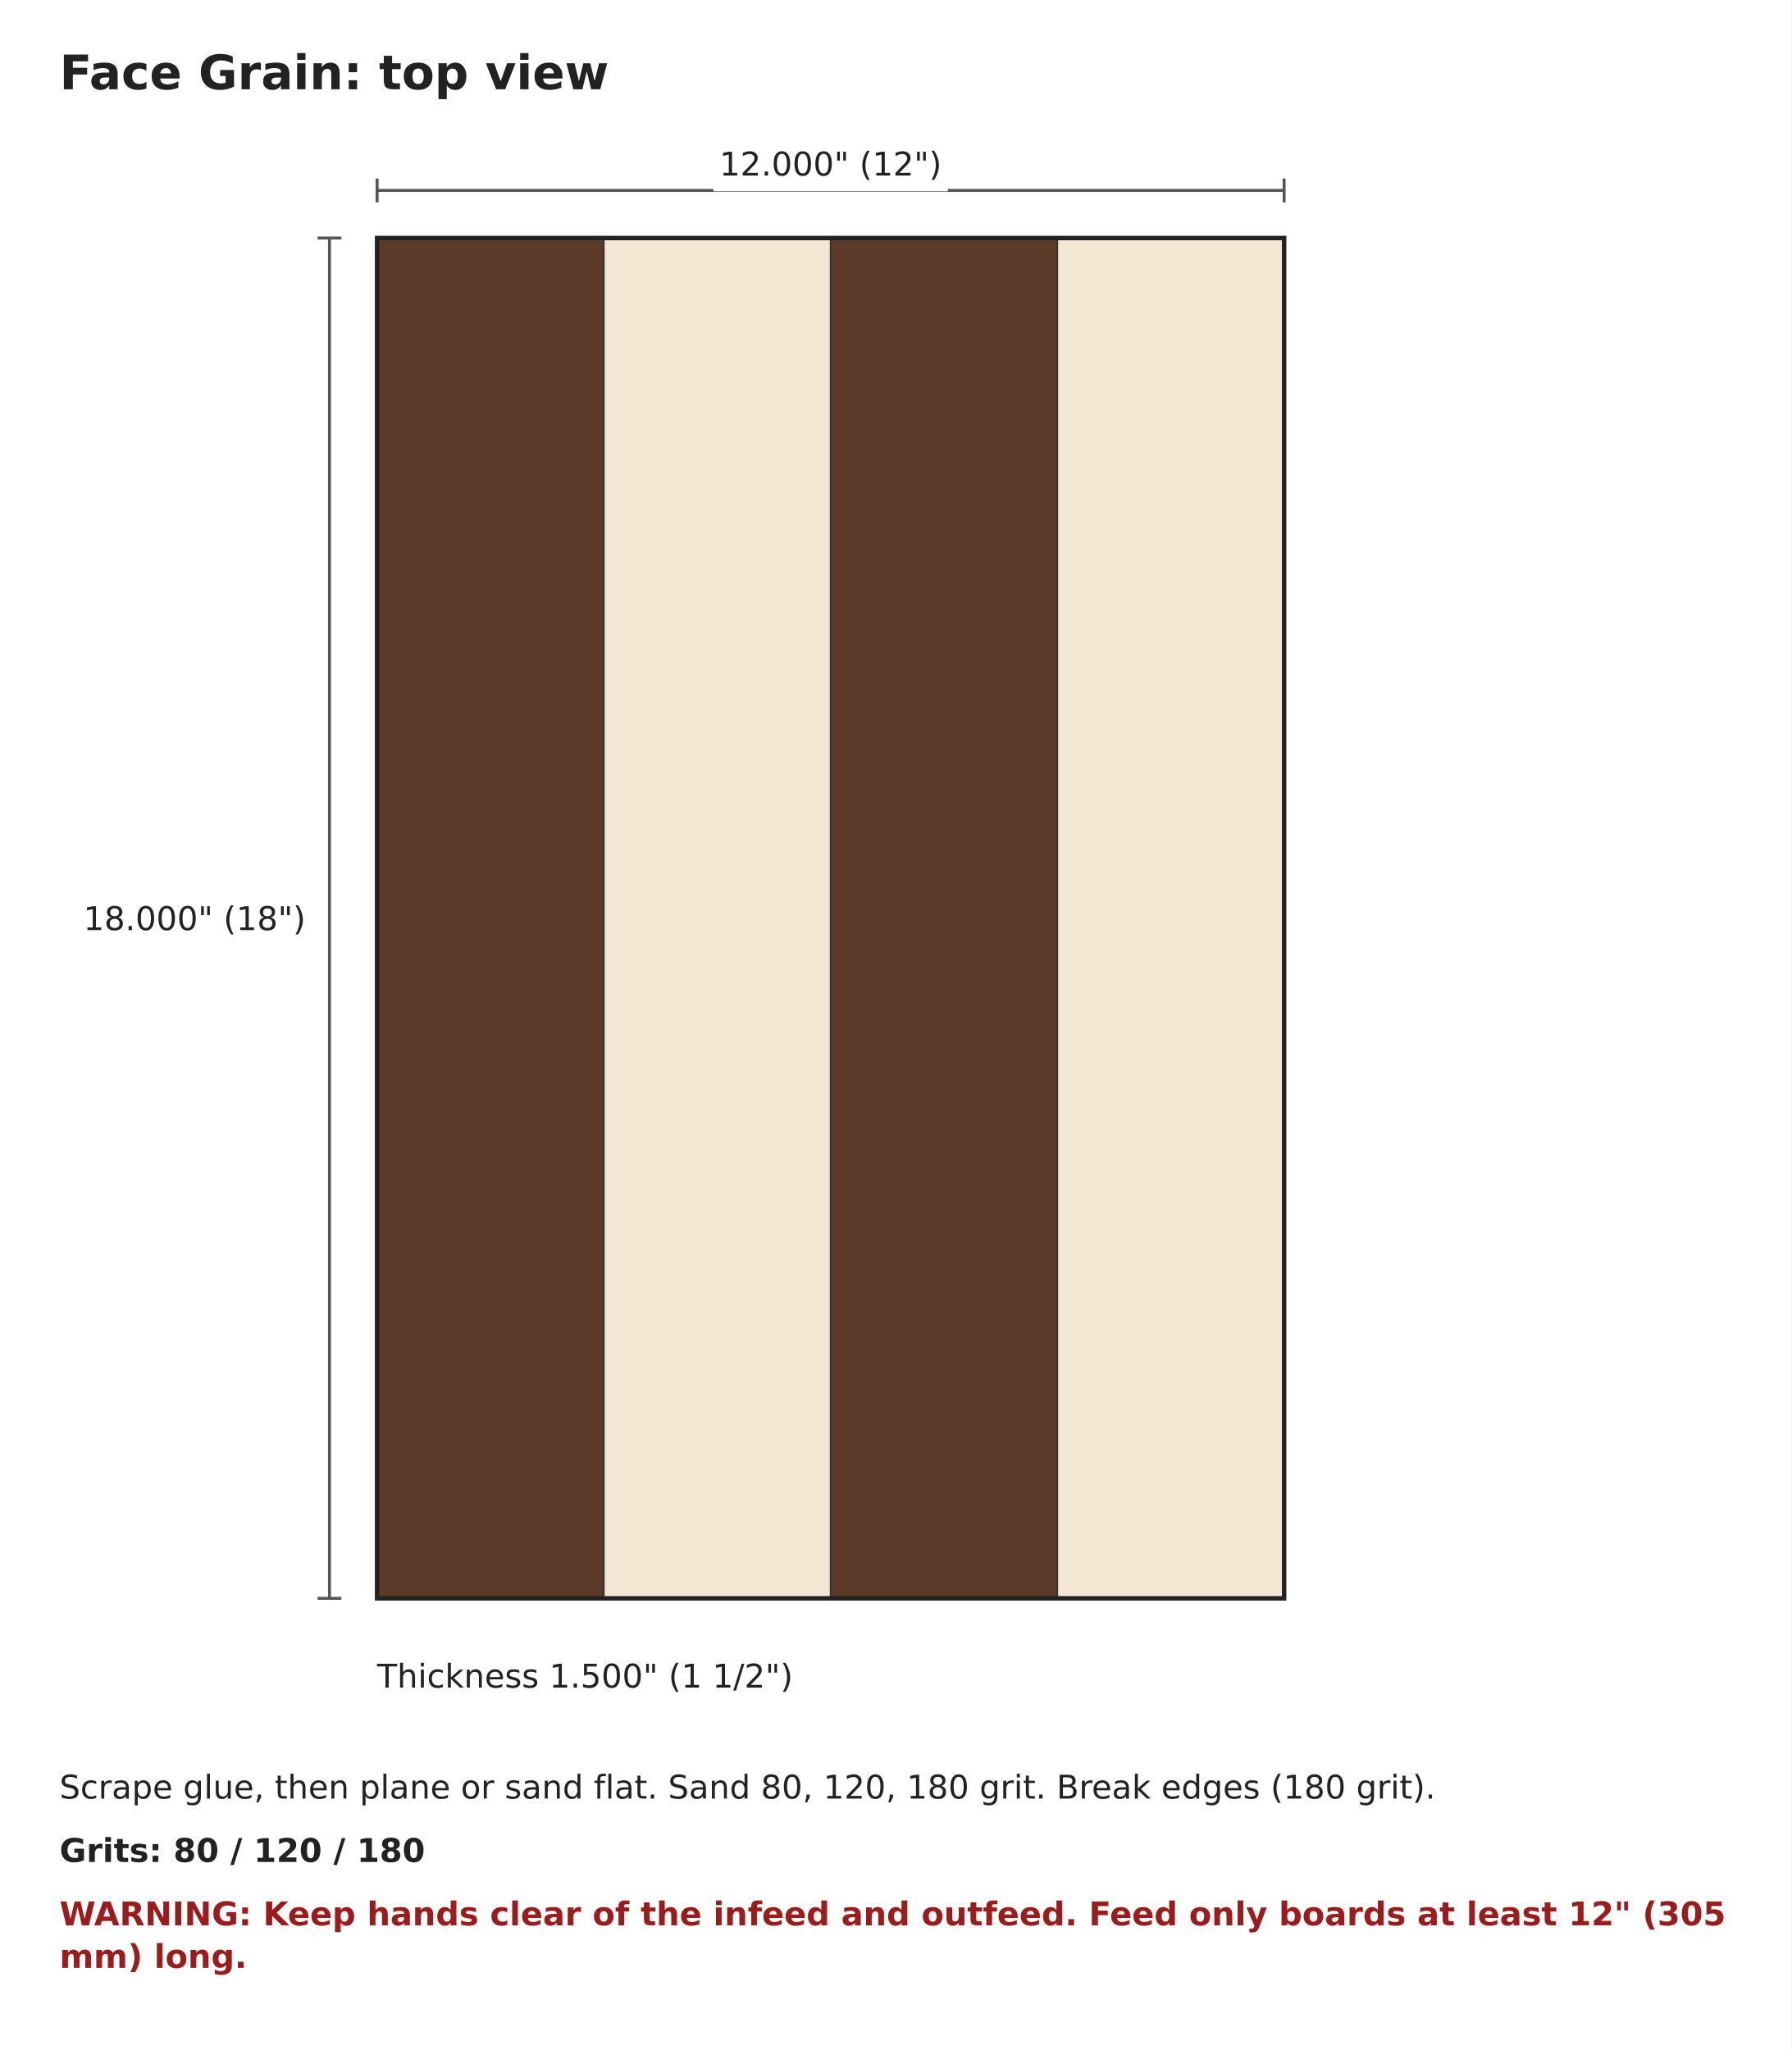
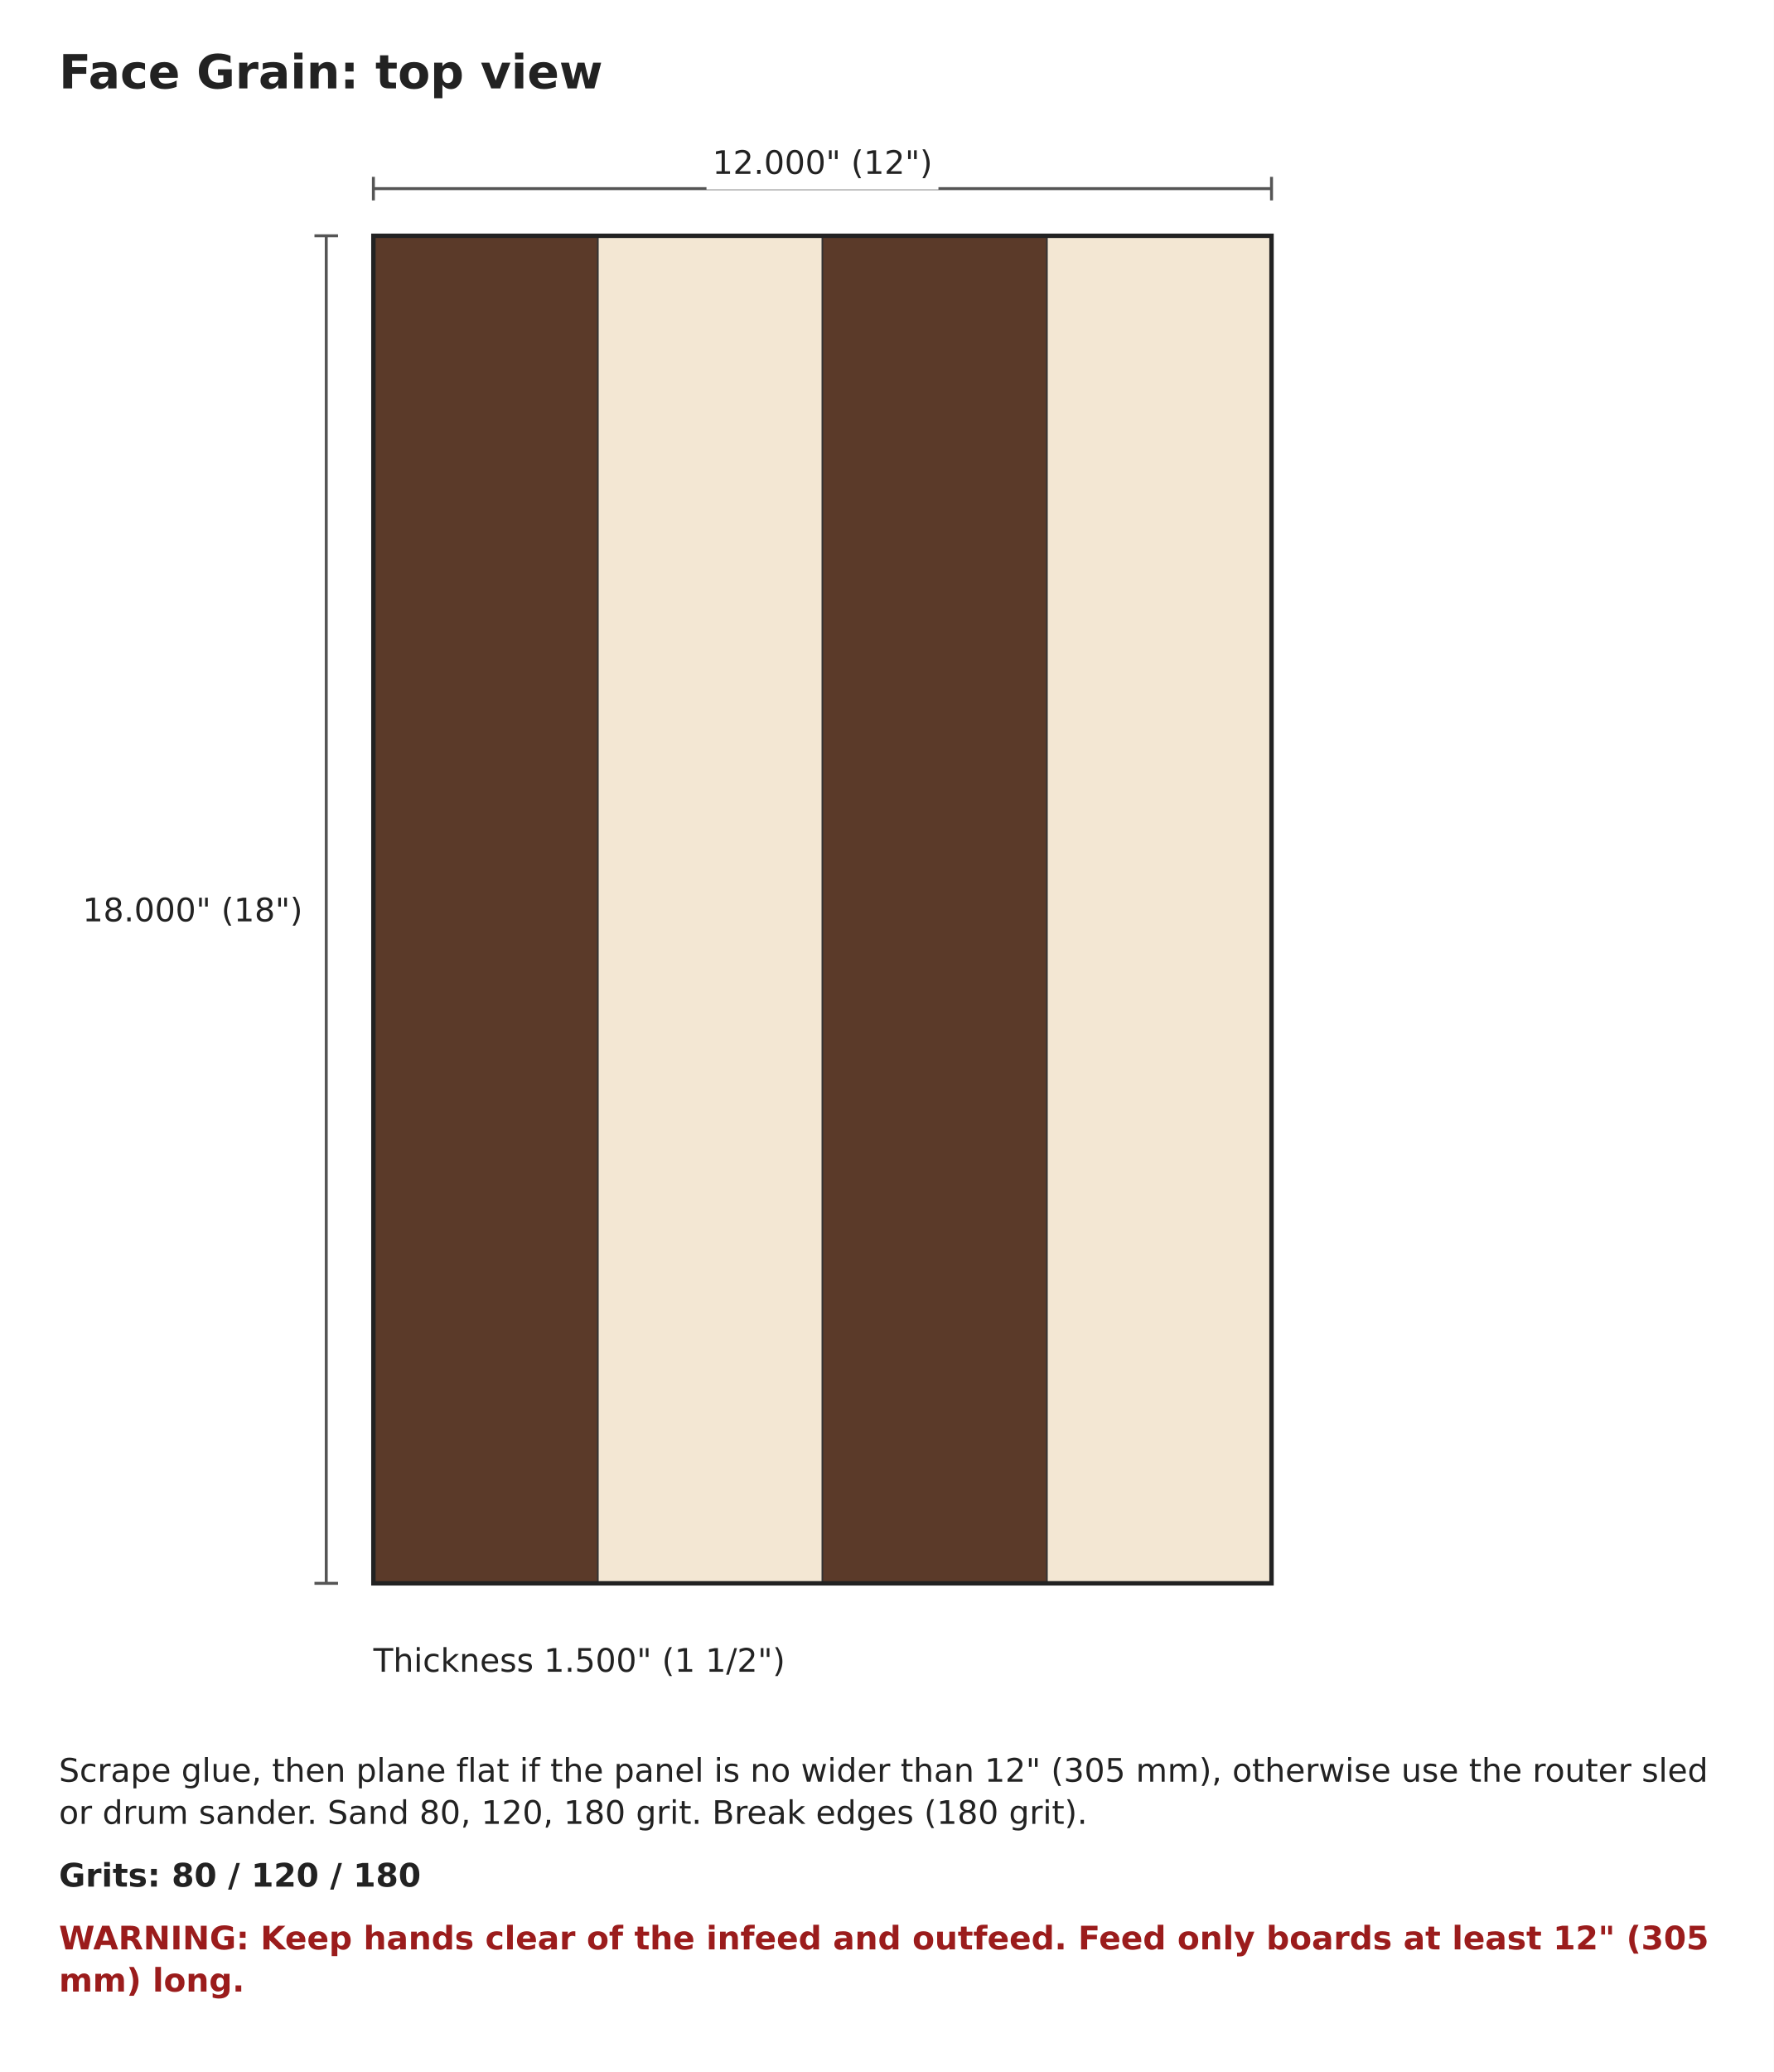
- <svg xmlns="http://www.w3.org/2000/svg" width="602" height="689" viewBox="0 0 602 689" data-figure="face-grain/flatten-and-sand">
-   <rect data-bg="1" x="0" y="0" width="602" height="689" fill="#FFFFFF" />
+ <svg xmlns="http://www.w3.org/2000/svg" width="602" height="703" viewBox="0 0 602 703" data-figure="face-grain/flatten-and-sand">
+   <rect data-bg="1" x="0" y="0" width="602" height="703" fill="#FFFFFF" />
  <text x="20.00" y="30.00" font-family="DejaVu Sans" font-size="16" fill="#222222" font-weight="bold">
    <tspan x="20.00" y="30.00">Face Grain: top view</tspan>
  </text>
  <polygon points="126.72,80.00 202.92,80.00 202.92,537.20 126.72,537.20" fill="#5B3A29" stroke="#333" stroke-width="0.5" />
  <polygon points="202.92,80.00 279.12,80.00 279.12,537.20 202.92,537.20" fill="#F3E7D3" stroke="#333" stroke-width="0.5" />
  <polygon points="279.12,80.00 355.32,80.00 355.32,537.20 279.12,537.20" fill="#5B3A29" stroke="#333" stroke-width="0.5" />
  <polygon points="355.32,80.00 431.52,80.00 431.52,537.20 355.32,537.20" fill="#F3E7D3" stroke="#333" stroke-width="0.5" />
  <rect x="126.72" y="80.00" width="304.80" height="457.20" rx="0.00" fill="none" stroke="#222222" stroke-width="1.5" />
  <line x1="126.72" y1="64.00" x2="431.52" y2="64.00" stroke="#555" stroke-width="1" data-dim="1" />
  <line x1="126.72" y1="60.00" x2="126.72" y2="68.00" stroke="#555" stroke-width="1" data-dim="1" />
  <line x1="431.52" y1="60.00" x2="431.52" y2="68.00" stroke="#555" stroke-width="1" data-dim="1" />
  <rect data-patch="1" x="239.76" y="46.00" width="78.72" height="18.30" fill="#FFFFFF" />
  <text x="279.12" y="59.00" font-family="DejaVu Sans" font-size="11" fill="#222222" text-anchor="middle" data-dim="1" data-src="text.width">
    <tspan x="279.12" y="59.00">12.000" (12")</tspan>
  </text>
  <line x1="110.72" y1="80.00" x2="110.72" y2="537.20" stroke="#555" stroke-width="1" data-dim="2" />
  <line x1="106.72" y1="80.00" x2="114.72" y2="80.00" stroke="#555" stroke-width="1" data-dim="2" />
  <line x1="106.72" y1="537.20" x2="114.72" y2="537.20" stroke="#555" stroke-width="1" data-dim="2" />
  <rect data-patch="2" x="26.00" y="299.60" width="78.72" height="18.30" fill="#FFFFFF" />
  <text x="102.72" y="312.60" font-family="DejaVu Sans" font-size="11" fill="#222222" text-anchor="end" data-dim="2" data-src="text.length">
    <tspan x="102.72" y="312.60">18.000" (18")</tspan>
  </text>
  <text x="126.72" y="567.20" font-family="DejaVu Sans" font-size="11" fill="#222222" data-src="label.thickness">
    <tspan x="126.72" y="567.20">Thickness 1.500" (1 1/2")</tspan>
  </text>
  <text x="20.00" y="604.50" font-family="DejaVu Sans" font-size="11" fill="#222222" data-src="catalog.steps.4.description">
-     <tspan x="20.00" y="604.50">Scrape glue, then plane or sand flat. Sand 80, 120, 180 grit. Break edges (180 grit).</tspan>
+     <tspan x="20.00" y="604.50">Scrape glue, then plane flat if the panel is no wider than 12" (305 mm), otherwise use the router sled</tspan>
+     <tspan x="20.00" y="618.80">or drum sander. Sand 80, 120, 180 grit. Break edges (180 grit).</tspan>
  </text>
-   <text x="20.00" y="625.80" font-family="DejaVu Sans" font-size="11" fill="#222222" font-weight="bold">
-     <tspan x="20.00" y="625.80">Grits: 80 / 120 / 180</tspan>
+   <text x="20.00" y="640.10" font-family="DejaVu Sans" font-size="11" fill="#222222" font-weight="bold">
+     <tspan x="20.00" y="640.10">Grits: 80 / 120 / 180</tspan>
  </text>
-   <text x="20.00" y="647.10" font-family="DejaVu Sans" font-size="11" fill="#9B1C1C" font-weight="bold" data-src="catalog.steps.4.safetyBanners.0">
-     <tspan x="20.00" y="647.10">WARNING: Keep hands clear of the infeed and outfeed. Feed only boards at least 12" (305</tspan>
-     <tspan x="20.00" y="661.40">mm) long.</tspan>
+   <text x="20.00" y="661.40" font-family="DejaVu Sans" font-size="11" fill="#9B1C1C" font-weight="bold" data-src="catalog.steps.4.safetyBanners.0">
+     <tspan x="20.00" y="661.40">WARNING: Keep hands clear of the infeed and outfeed. Feed only boards at least 12" (305</tspan>
+     <tspan x="20.00" y="675.70">mm) long.</tspan>
  </text>
</svg>
